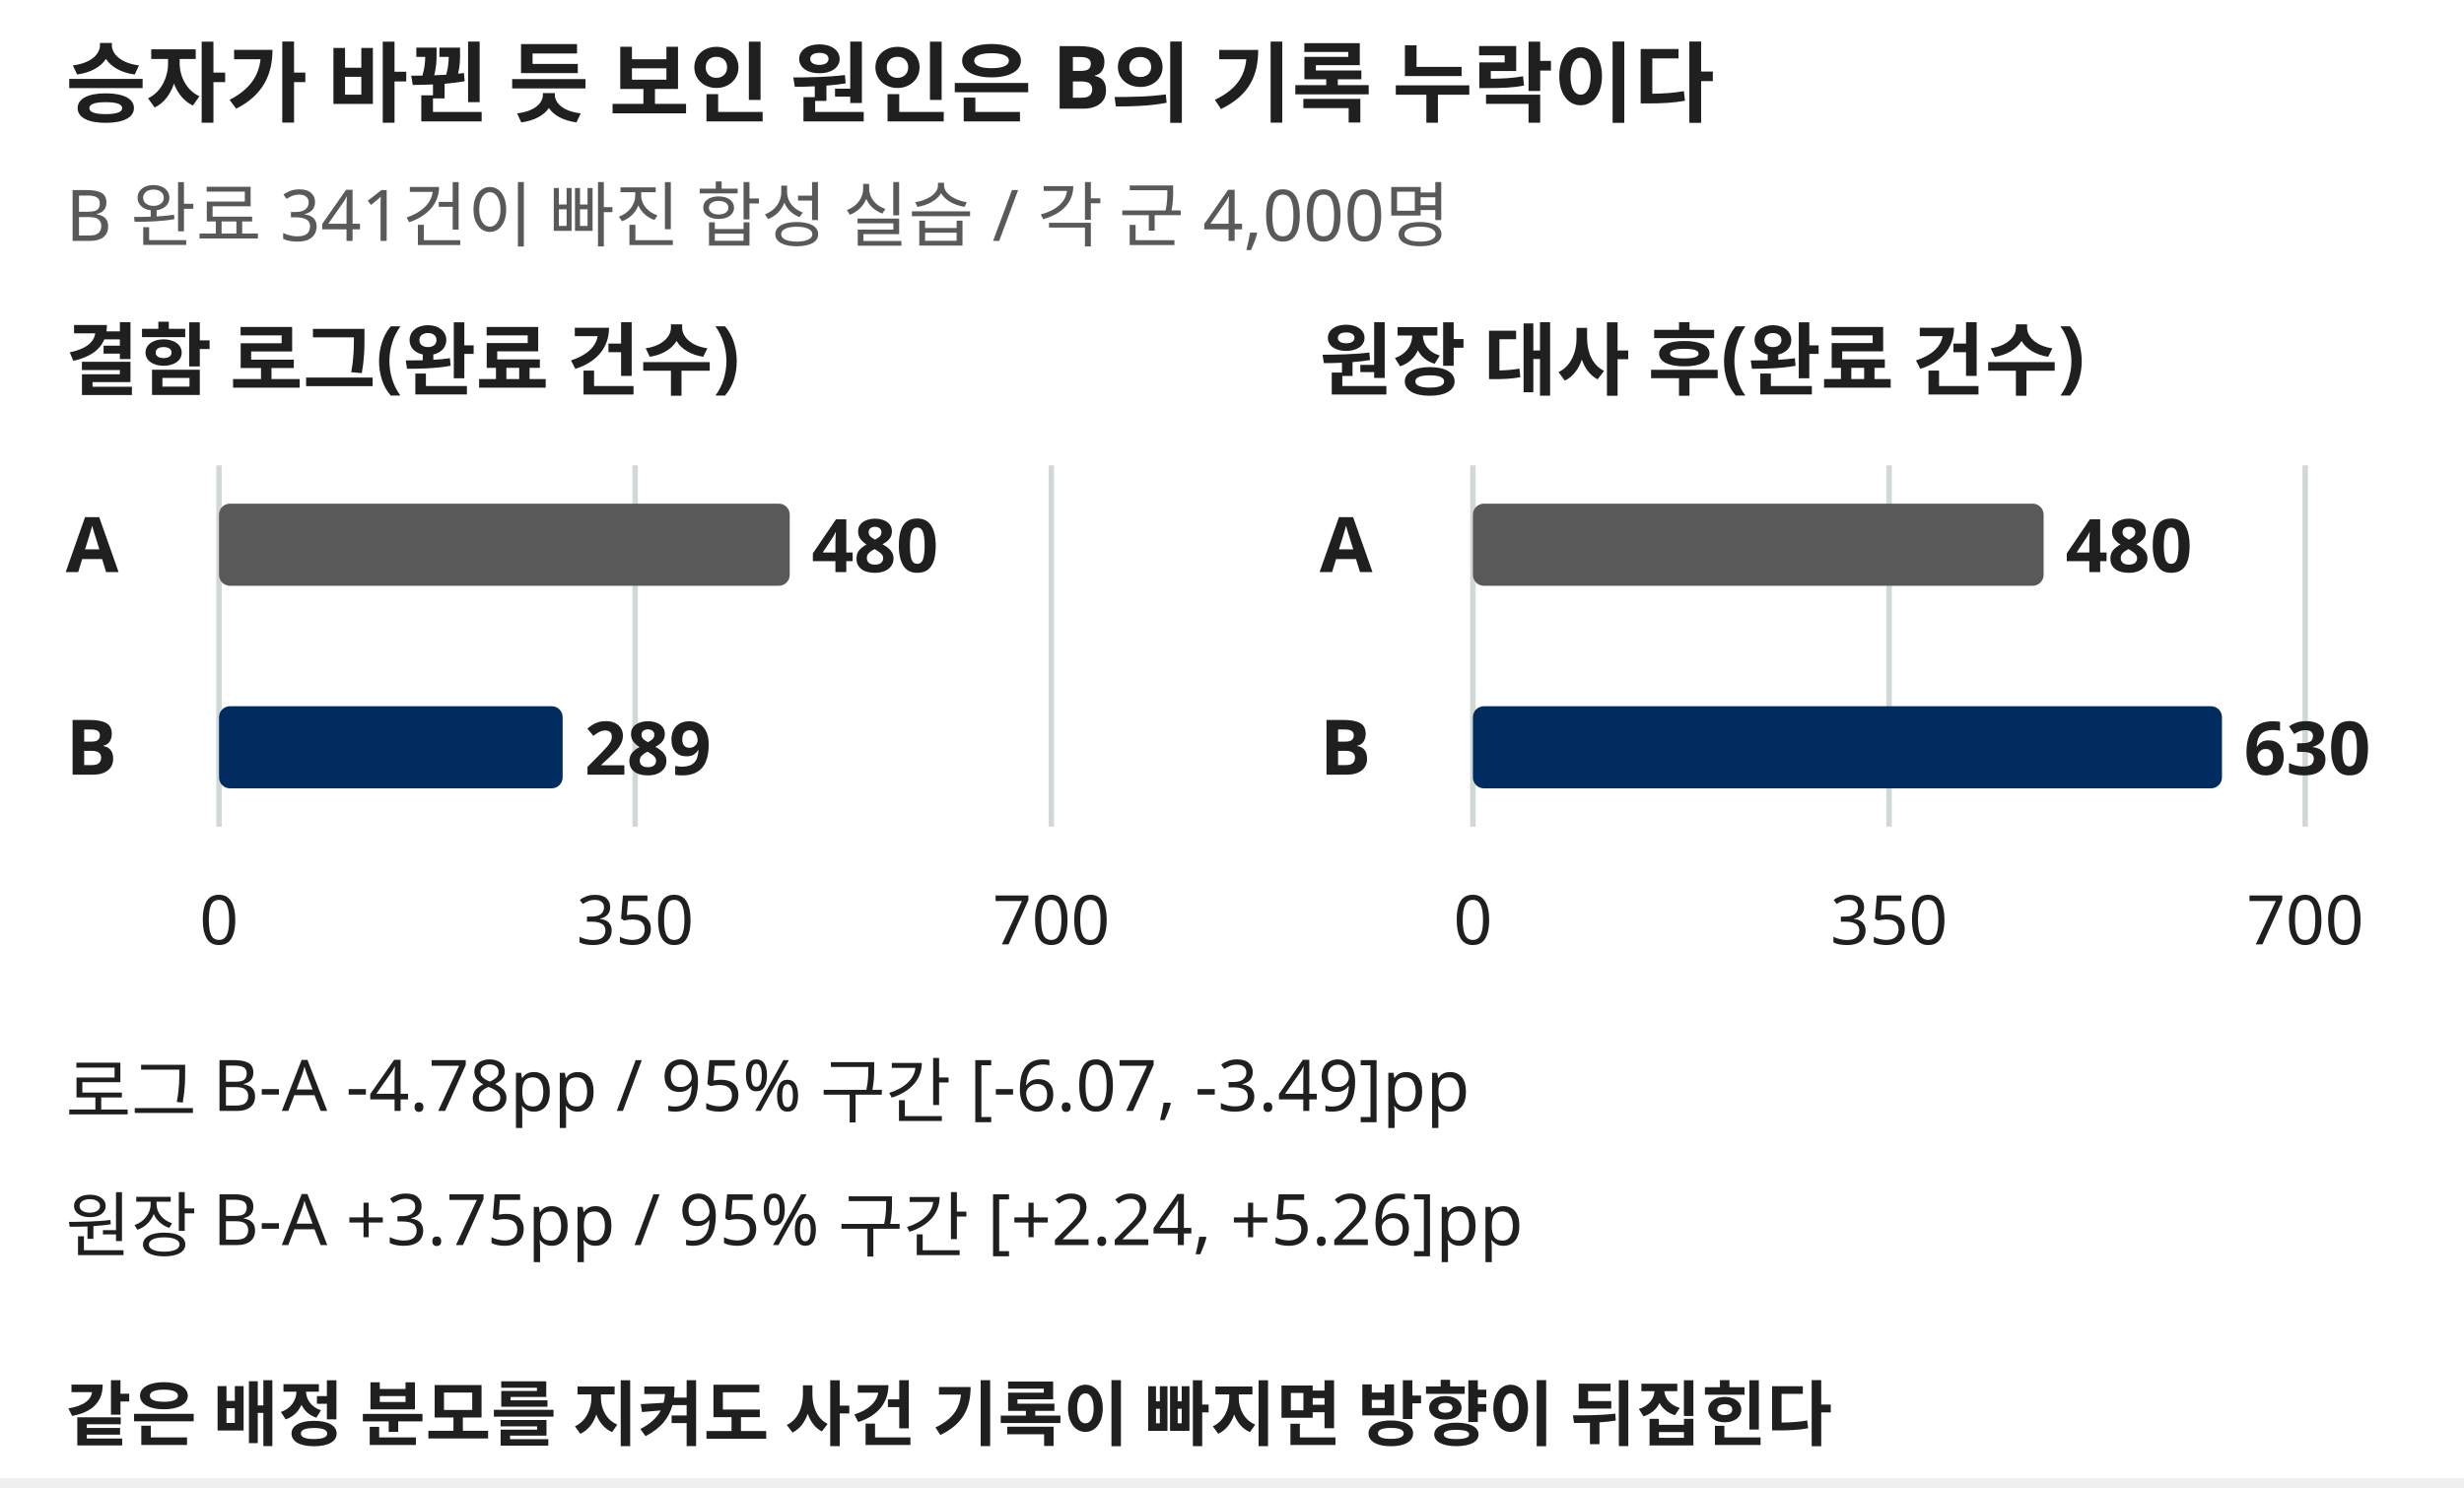
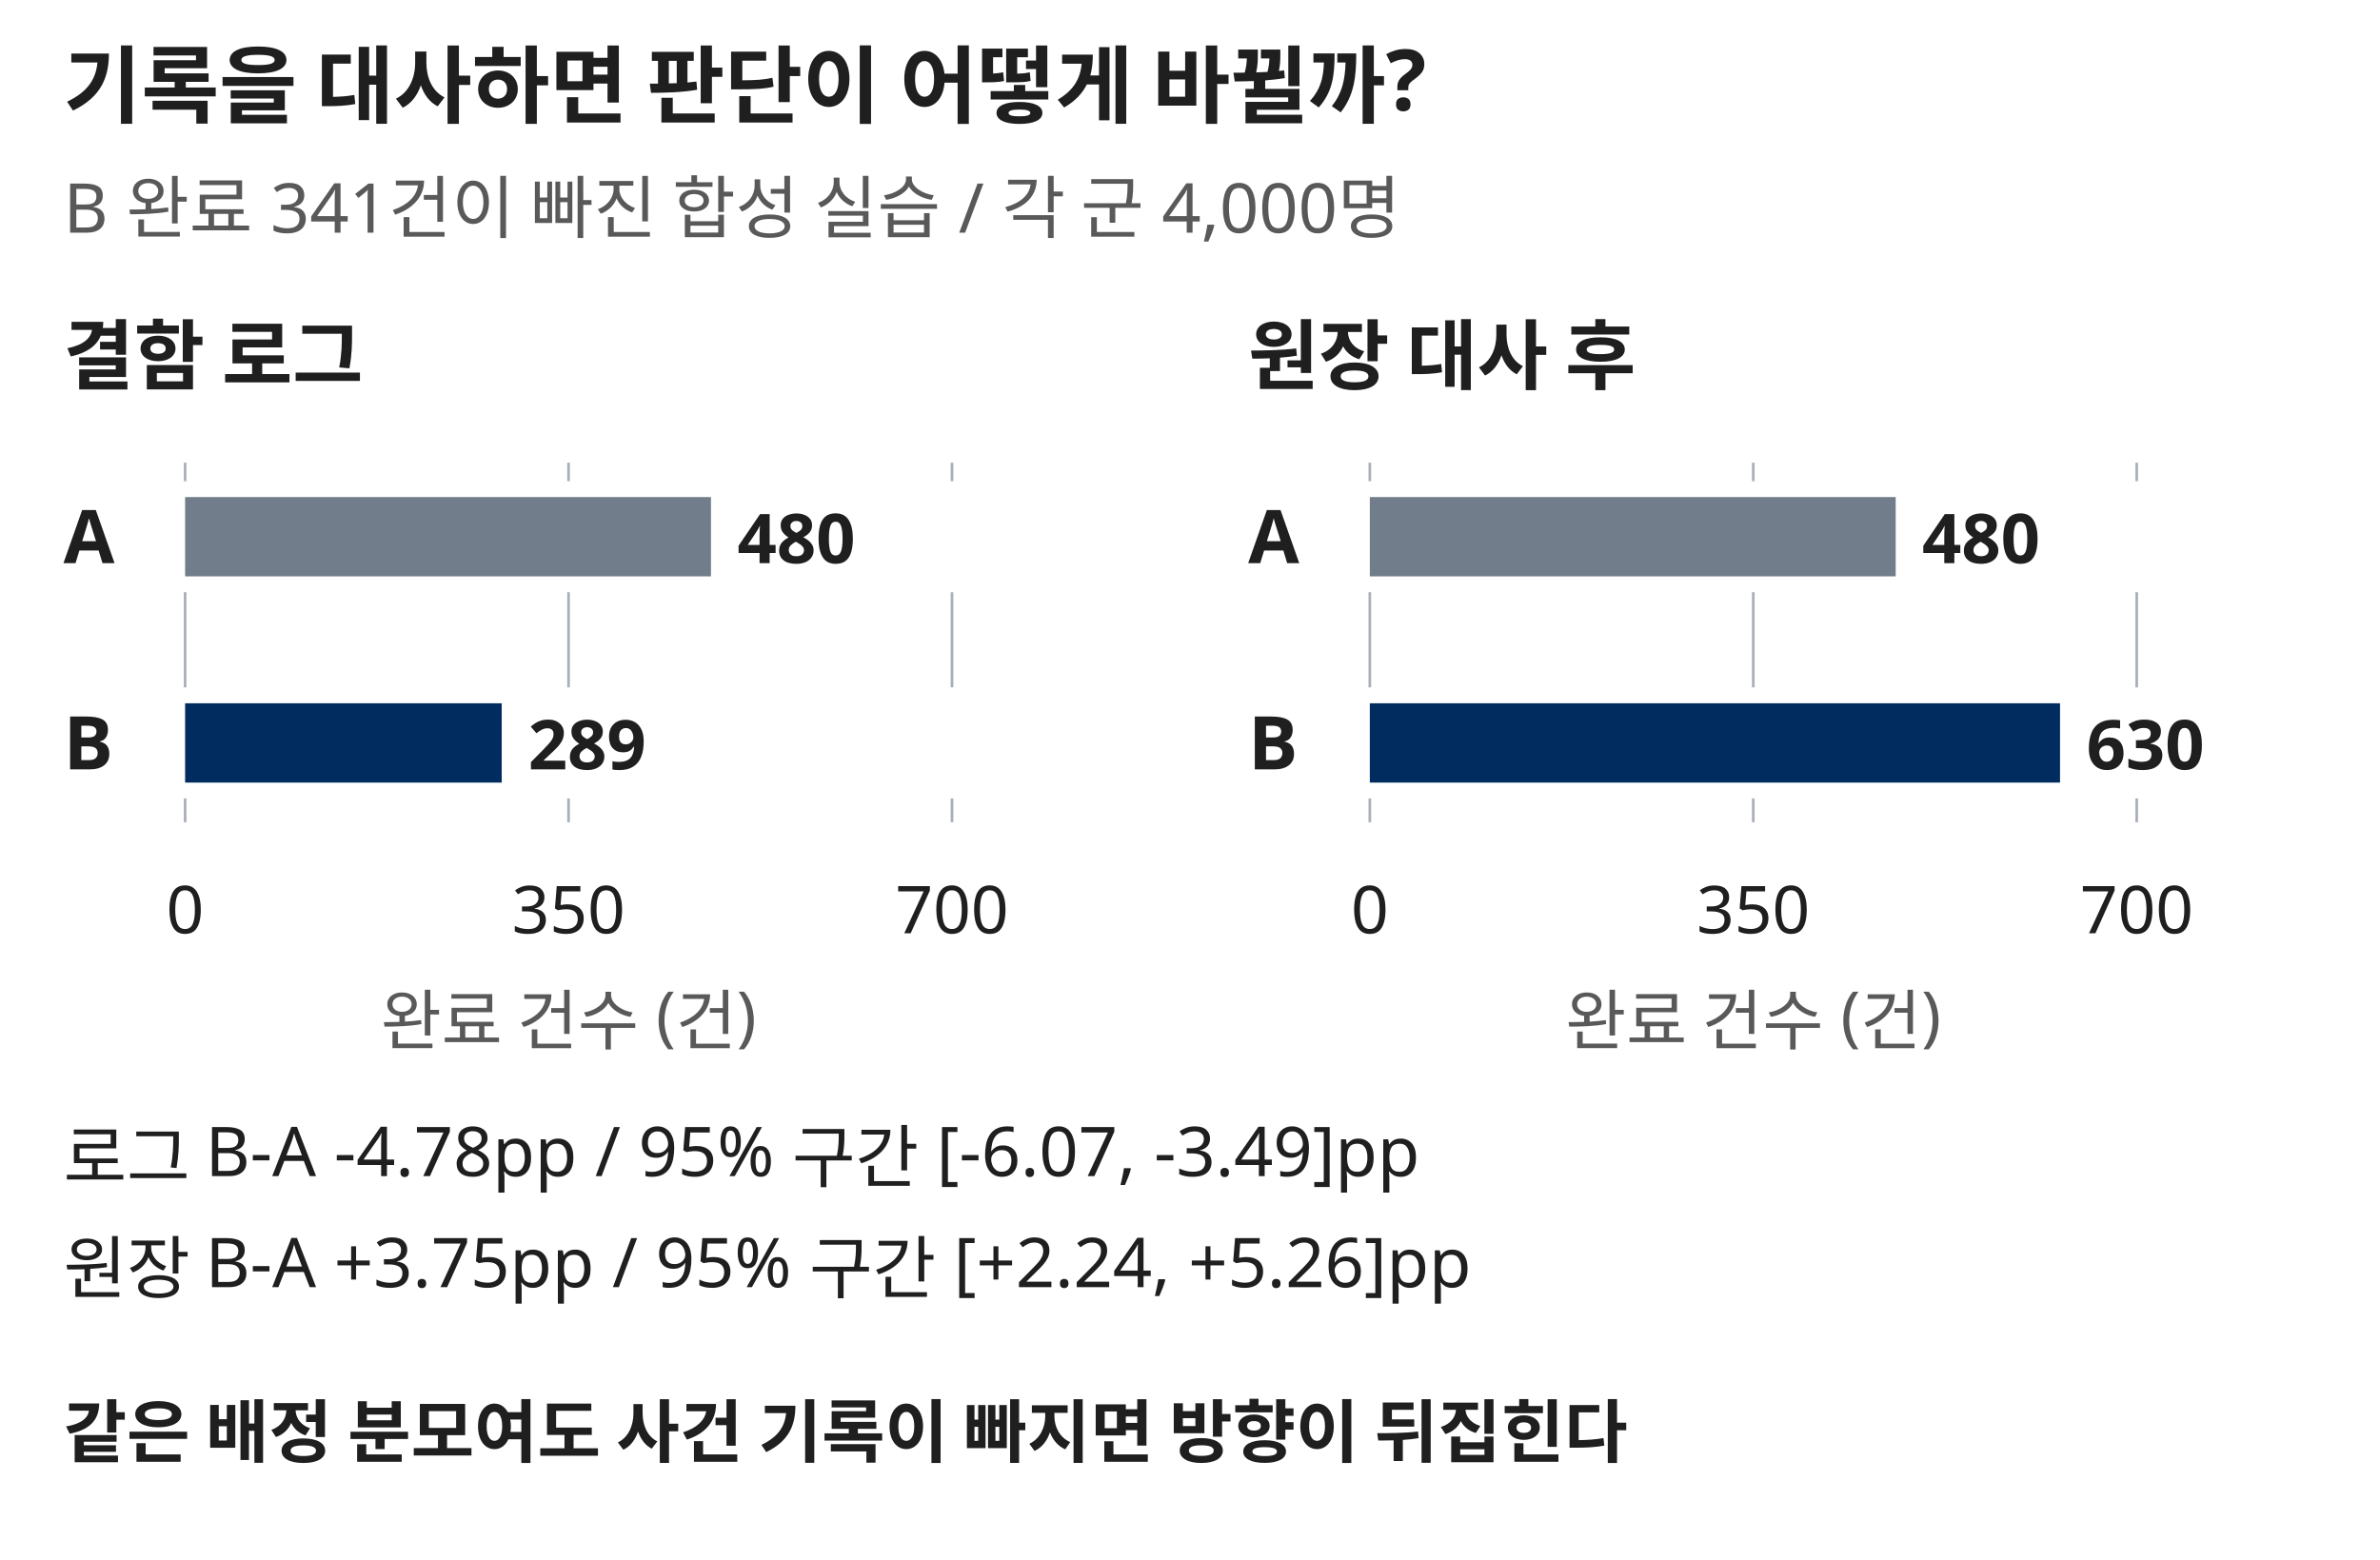
- <svg xmlns="http://www.w3.org/2000/svg" viewBox="0 0 900 543.442" role="img" font-family="ReaderSans,sans-serif">
-   <rect width="900" height="540" fill="white" />
-   <text x="24" y="42" font-size="32" font-weight="700" fill="#1F1F1F" text-anchor="start">승자가 바뀐 듯 보인 원인은 B의 기록 누락이다</text>
-   <text x="24" y="88" font-size="26" font-weight="500" fill="#595959" text-anchor="start">B 완료 341건이 빠진 합성 실습 / 각 군 4,000명</text>
-   <text x="24" y="142" font-size="29" font-weight="700" fill="#1F1F1F" text-anchor="start">결함 로그(완료 건수)</text>
-   <line x1="80.0" y1="170" x2="80.0" y2="302" stroke="#D1D8D6" stroke-width="2" />
-   <text x="80.0" y="345" font-size="25" font-weight="500" fill="#1F1F1F" text-anchor="middle">0</text>
-   <line x1="232.0" y1="170" x2="232.0" y2="302" stroke="#D1D8D6" stroke-width="2" />
-   <text x="232.0" y="345" font-size="25" font-weight="500" fill="#1F1F1F" text-anchor="middle">350</text>
-   <line x1="384.0" y1="170" x2="384.0" y2="302" stroke="#D1D8D6" stroke-width="2" />
-   <text x="384.0" y="345" font-size="25" font-weight="500" fill="#1F1F1F" text-anchor="middle">700</text>
-   <text x="24" y="209" font-size="28" font-weight="700" fill="#1F1F1F" text-anchor="start">A</text>
-   <rect x="80" y="184" width="208.457" height="30" rx="4" fill="#595959" />
-   <text x="296.457" y="209" font-size="27" font-weight="700" fill="#1F1F1F" text-anchor="start">480</text>
-   <text x="24" y="283" font-size="28" font-weight="700" fill="#1F1F1F" text-anchor="start">B</text>
-   <rect x="80" y="258" width="125.509" height="30" rx="4" fill="#002C5F" />
-   <text x="213.509" y="283" font-size="27" font-weight="700" fill="#1F1F1F" text-anchor="start">289</text>
-   <text x="482" y="142" font-size="29" font-weight="700" fill="#1F1F1F" text-anchor="start">원장 대사 후(완료 건수)</text>
-   <line x1="538.0" y1="170" x2="538.0" y2="302" stroke="#D1D8D6" stroke-width="2" />
-   <text x="538.0" y="345" font-size="25" font-weight="500" fill="#1F1F1F" text-anchor="middle">0</text>
-   <line x1="690.0" y1="170" x2="690.0" y2="302" stroke="#D1D8D6" stroke-width="2" />
-   <text x="690.0" y="345" font-size="25" font-weight="500" fill="#1F1F1F" text-anchor="middle">350</text>
-   <line x1="842.0" y1="170" x2="842.0" y2="302" stroke="#D1D8D6" stroke-width="2" />
-   <text x="842.0" y="345" font-size="25" font-weight="500" fill="#1F1F1F" text-anchor="middle">700</text>
-   <text x="482" y="209" font-size="28" font-weight="700" fill="#1F1F1F" text-anchor="start">A</text>
-   <rect x="538" y="184" width="208.457" height="30" rx="4" fill="#595959" />
-   <text x="754.457" y="209" font-size="27" font-weight="700" fill="#1F1F1F" text-anchor="start">480</text>
-   <text x="482" y="283" font-size="28" font-weight="700" fill="#1F1F1F" text-anchor="start">B</text>
-   <rect x="538" y="258" width="273.6" height="30" rx="4" fill="#002C5F" />
-   <text x="819.6" y="283" font-size="27" font-weight="700" fill="#1F1F1F" text-anchor="start">630</text>
-   <text x="24" y="408" font-size="26" font-weight="500" fill="#1F1F1F" text-anchor="start">로그 B-A -4.78pp / 95% 구간 [-6.07, -3.49]pp</text>
-   <text x="24" y="457" font-size="26" font-weight="500" fill="#1F1F1F" text-anchor="start">원장 B-A +3.75pp / 95% 구간 [+2.24, +5.26]pp</text>
-   <text x="24" y="526" font-size="26" font-weight="700" fill="#1F1F1F" text-anchor="start">같은 배정 분모를 지켜도 사건 기록이 빠지면 방향이 뒤집힌다</text>
+ <svg xmlns="http://www.w3.org/2000/svg" width="900" height="590" viewBox="0 0 900 590" role="img" aria-labelledby="measurement-title measurement-desc" font-family="ReaderSans, sans-serif">
+   <rect width="900" height="100%" fill="#FFFFFF" />
+   <text x="24" y="44" font-size="32" fill="#1F1F1F" font-weight="700" text-anchor="start">기록을 대사하면 판단이 어떻게 바뀔까?</text>
+   <text x="24" y="88" font-size="26" fill="#595959" font-weight="500" text-anchor="start">B 완료 341건이 빠진 합성 실습 / 각 군 4,000명</text>
+   <text x="24" y="145" font-size="29" fill="#1F1F1F" font-weight="700" text-anchor="start">결함 로그</text>
+   <line x1="70.0" y1="175" x2="70.0" y2="182" stroke="#A8AFB8" stroke-width="1" />
+   <line x1="70.0" y1="224" x2="70.0" y2="260" stroke="#A8AFB8" stroke-width="1" />
+   <line x1="70.0" y1="302" x2="70.0" y2="311" stroke="#A8AFB8" stroke-width="1" />
+   <text x="70.0" y="353" font-size="25" fill="#1F1F1F" font-weight="500" text-anchor="middle">0</text>
+   <line x1="215.0" y1="175" x2="215.0" y2="182" stroke="#A8AFB8" stroke-width="1" />
+   <line x1="215.0" y1="224" x2="215.0" y2="260" stroke="#A8AFB8" stroke-width="1" />
+   <line x1="215.0" y1="302" x2="215.0" y2="311" stroke="#A8AFB8" stroke-width="1" />
+   <text x="215.0" y="353" font-size="25" fill="#1F1F1F" font-weight="500" text-anchor="middle">350</text>
+   <line x1="360.0" y1="175" x2="360.0" y2="182" stroke="#A8AFB8" stroke-width="1" />
+   <line x1="360.0" y1="224" x2="360.0" y2="260" stroke="#A8AFB8" stroke-width="1" />
+   <line x1="360.0" y1="302" x2="360.0" y2="311" stroke="#A8AFB8" stroke-width="1" />
+   <text x="360.0" y="353" font-size="25" fill="#1F1F1F" font-weight="500" text-anchor="middle">700</text>
+   <text x="24" y="213" font-size="28" fill="#1F1F1F" font-weight="700" text-anchor="start">A</text>
+   <rect id="measurement--log-A" data-value="480" x="70" y="188" width="198.857" height="30" fill="#727D8B" />
+   <text x="278.857" y="213" font-size="26" fill="#1F1F1F" font-weight="700" text-anchor="start">480</text>
+   <text x="24" y="291" font-size="28" fill="#1F1F1F" font-weight="700" text-anchor="start">B</text>
+   <rect id="measurement--log-B" data-value="289" x="70" y="266" width="119.729" height="30" fill="#002C5F" />
+   <text x="199.729" y="291" font-size="26" fill="#1F1F1F" font-weight="700" text-anchor="start">289</text>
+   <text x="215" y="395" font-size="25" fill="#595959" font-weight="500" text-anchor="middle">완료 건수 (건)</text>
+   <text x="472" y="145" font-size="29" fill="#1F1F1F" font-weight="700" text-anchor="start">원장 대사 후</text>
+   <line x1="518.0" y1="175" x2="518.0" y2="182" stroke="#A8AFB8" stroke-width="1" />
+   <line x1="518.0" y1="224" x2="518.0" y2="260" stroke="#A8AFB8" stroke-width="1" />
+   <line x1="518.0" y1="302" x2="518.0" y2="311" stroke="#A8AFB8" stroke-width="1" />
+   <text x="518.0" y="353" font-size="25" fill="#1F1F1F" font-weight="500" text-anchor="middle">0</text>
+   <line x1="663.0" y1="175" x2="663.0" y2="182" stroke="#A8AFB8" stroke-width="1" />
+   <line x1="663.0" y1="224" x2="663.0" y2="260" stroke="#A8AFB8" stroke-width="1" />
+   <line x1="663.0" y1="302" x2="663.0" y2="311" stroke="#A8AFB8" stroke-width="1" />
+   <text x="663.0" y="353" font-size="25" fill="#1F1F1F" font-weight="500" text-anchor="middle">350</text>
+   <line x1="808.0" y1="175" x2="808.0" y2="182" stroke="#A8AFB8" stroke-width="1" />
+   <line x1="808.0" y1="224" x2="808.0" y2="260" stroke="#A8AFB8" stroke-width="1" />
+   <line x1="808.0" y1="302" x2="808.0" y2="311" stroke="#A8AFB8" stroke-width="1" />
+   <text x="808.0" y="353" font-size="25" fill="#1F1F1F" font-weight="500" text-anchor="middle">700</text>
+   <text x="472" y="213" font-size="28" fill="#1F1F1F" font-weight="700" text-anchor="start">A</text>
+   <rect id="measurement--ledger-A" data-value="480" x="518" y="188" width="198.857" height="30" fill="#727D8B" />
+   <text x="726.857" y="213" font-size="26" fill="#1F1F1F" font-weight="700" text-anchor="start">480</text>
+   <text x="472" y="291" font-size="28" fill="#1F1F1F" font-weight="700" text-anchor="start">B</text>
+   <rect id="measurement--ledger-B" data-value="630" x="518" y="266" width="261.0" height="30" fill="#002C5F" />
+   <text x="789.0" y="291" font-size="26" fill="#1F1F1F" font-weight="700" text-anchor="start">630</text>
+   <text x="663" y="395" font-size="25" fill="#595959" font-weight="500" text-anchor="middle">완료 건수 (건)</text>
+   <text x="24" y="447" font-size="26" fill="#1F1F1F" font-weight="500" text-anchor="start">로그 B-A -4.78pp / 95% 구간 [-6.07, -3.49]pp</text>
+   <text x="24" y="489" font-size="26" fill="#1F1F1F" font-weight="500" text-anchor="start">원장 B-A +3.75pp / 95% 구간 [+2.24, +5.26]pp</text>
+   <text x="24" y="551" font-size="26" fill="#1F1F1F" font-weight="700" text-anchor="start">같은 배정 분모여도 사건 기록이 빠지면 방향이 뒤집힌다</text>
</svg>
